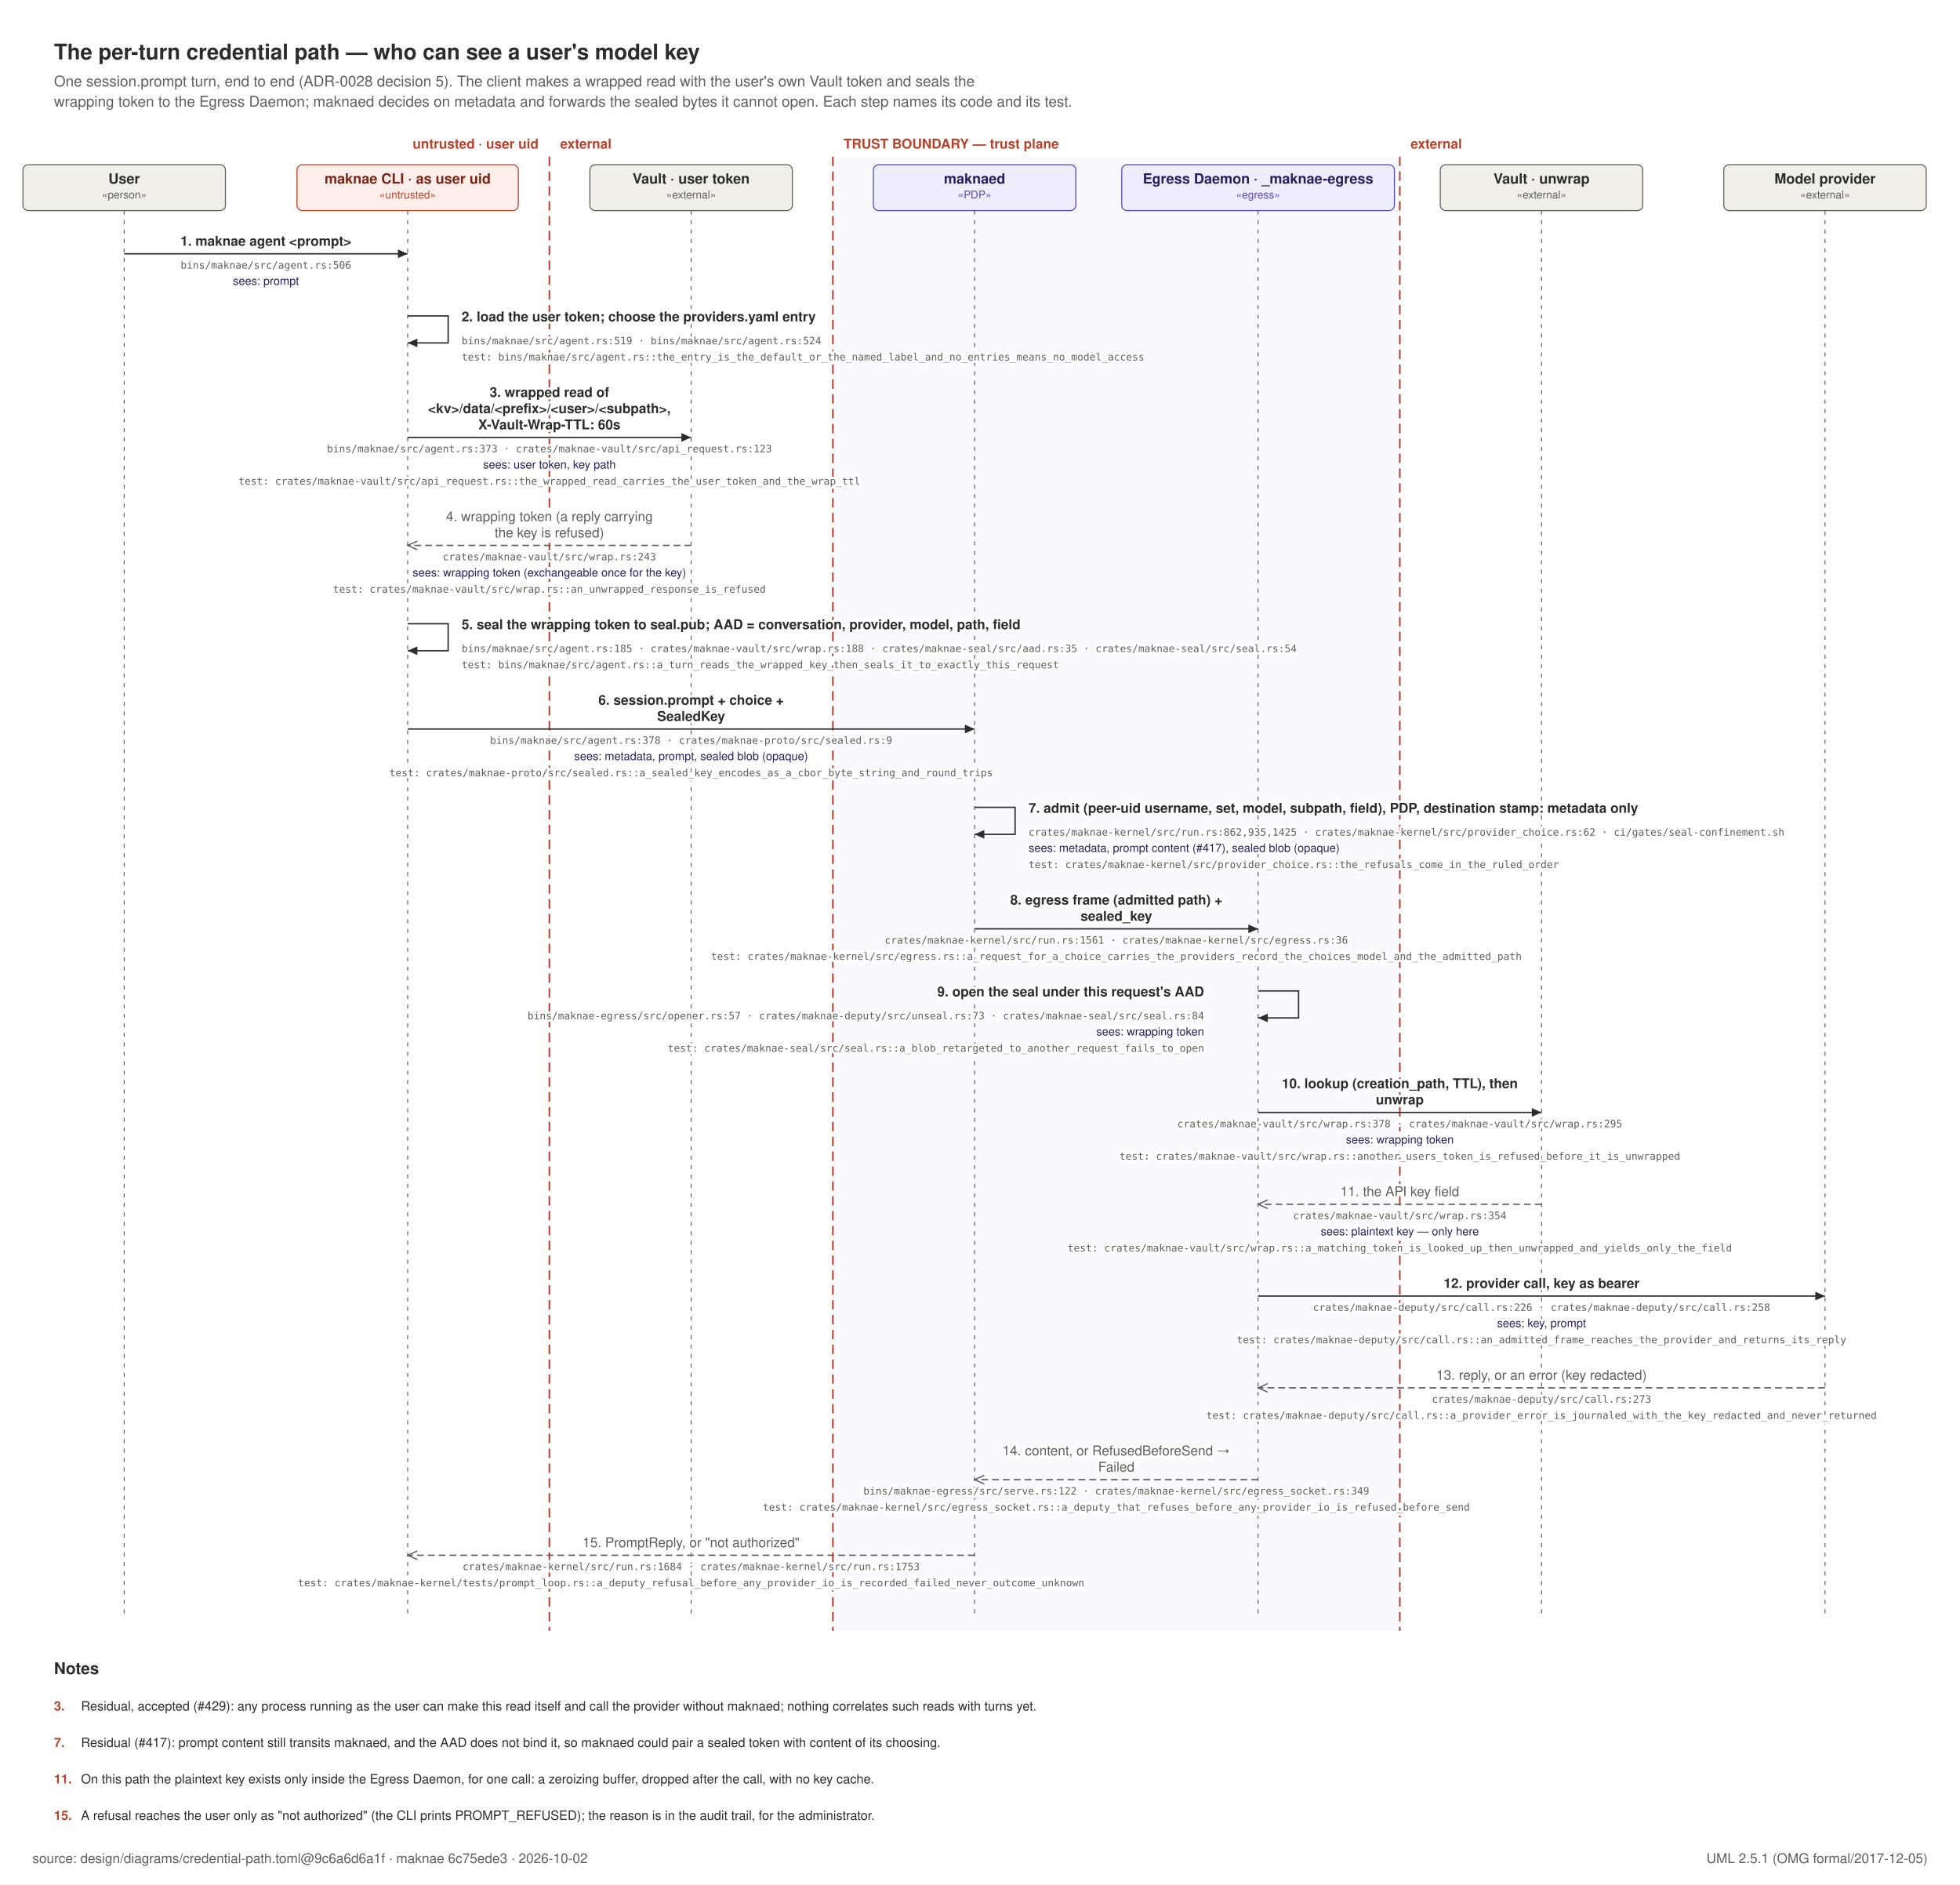
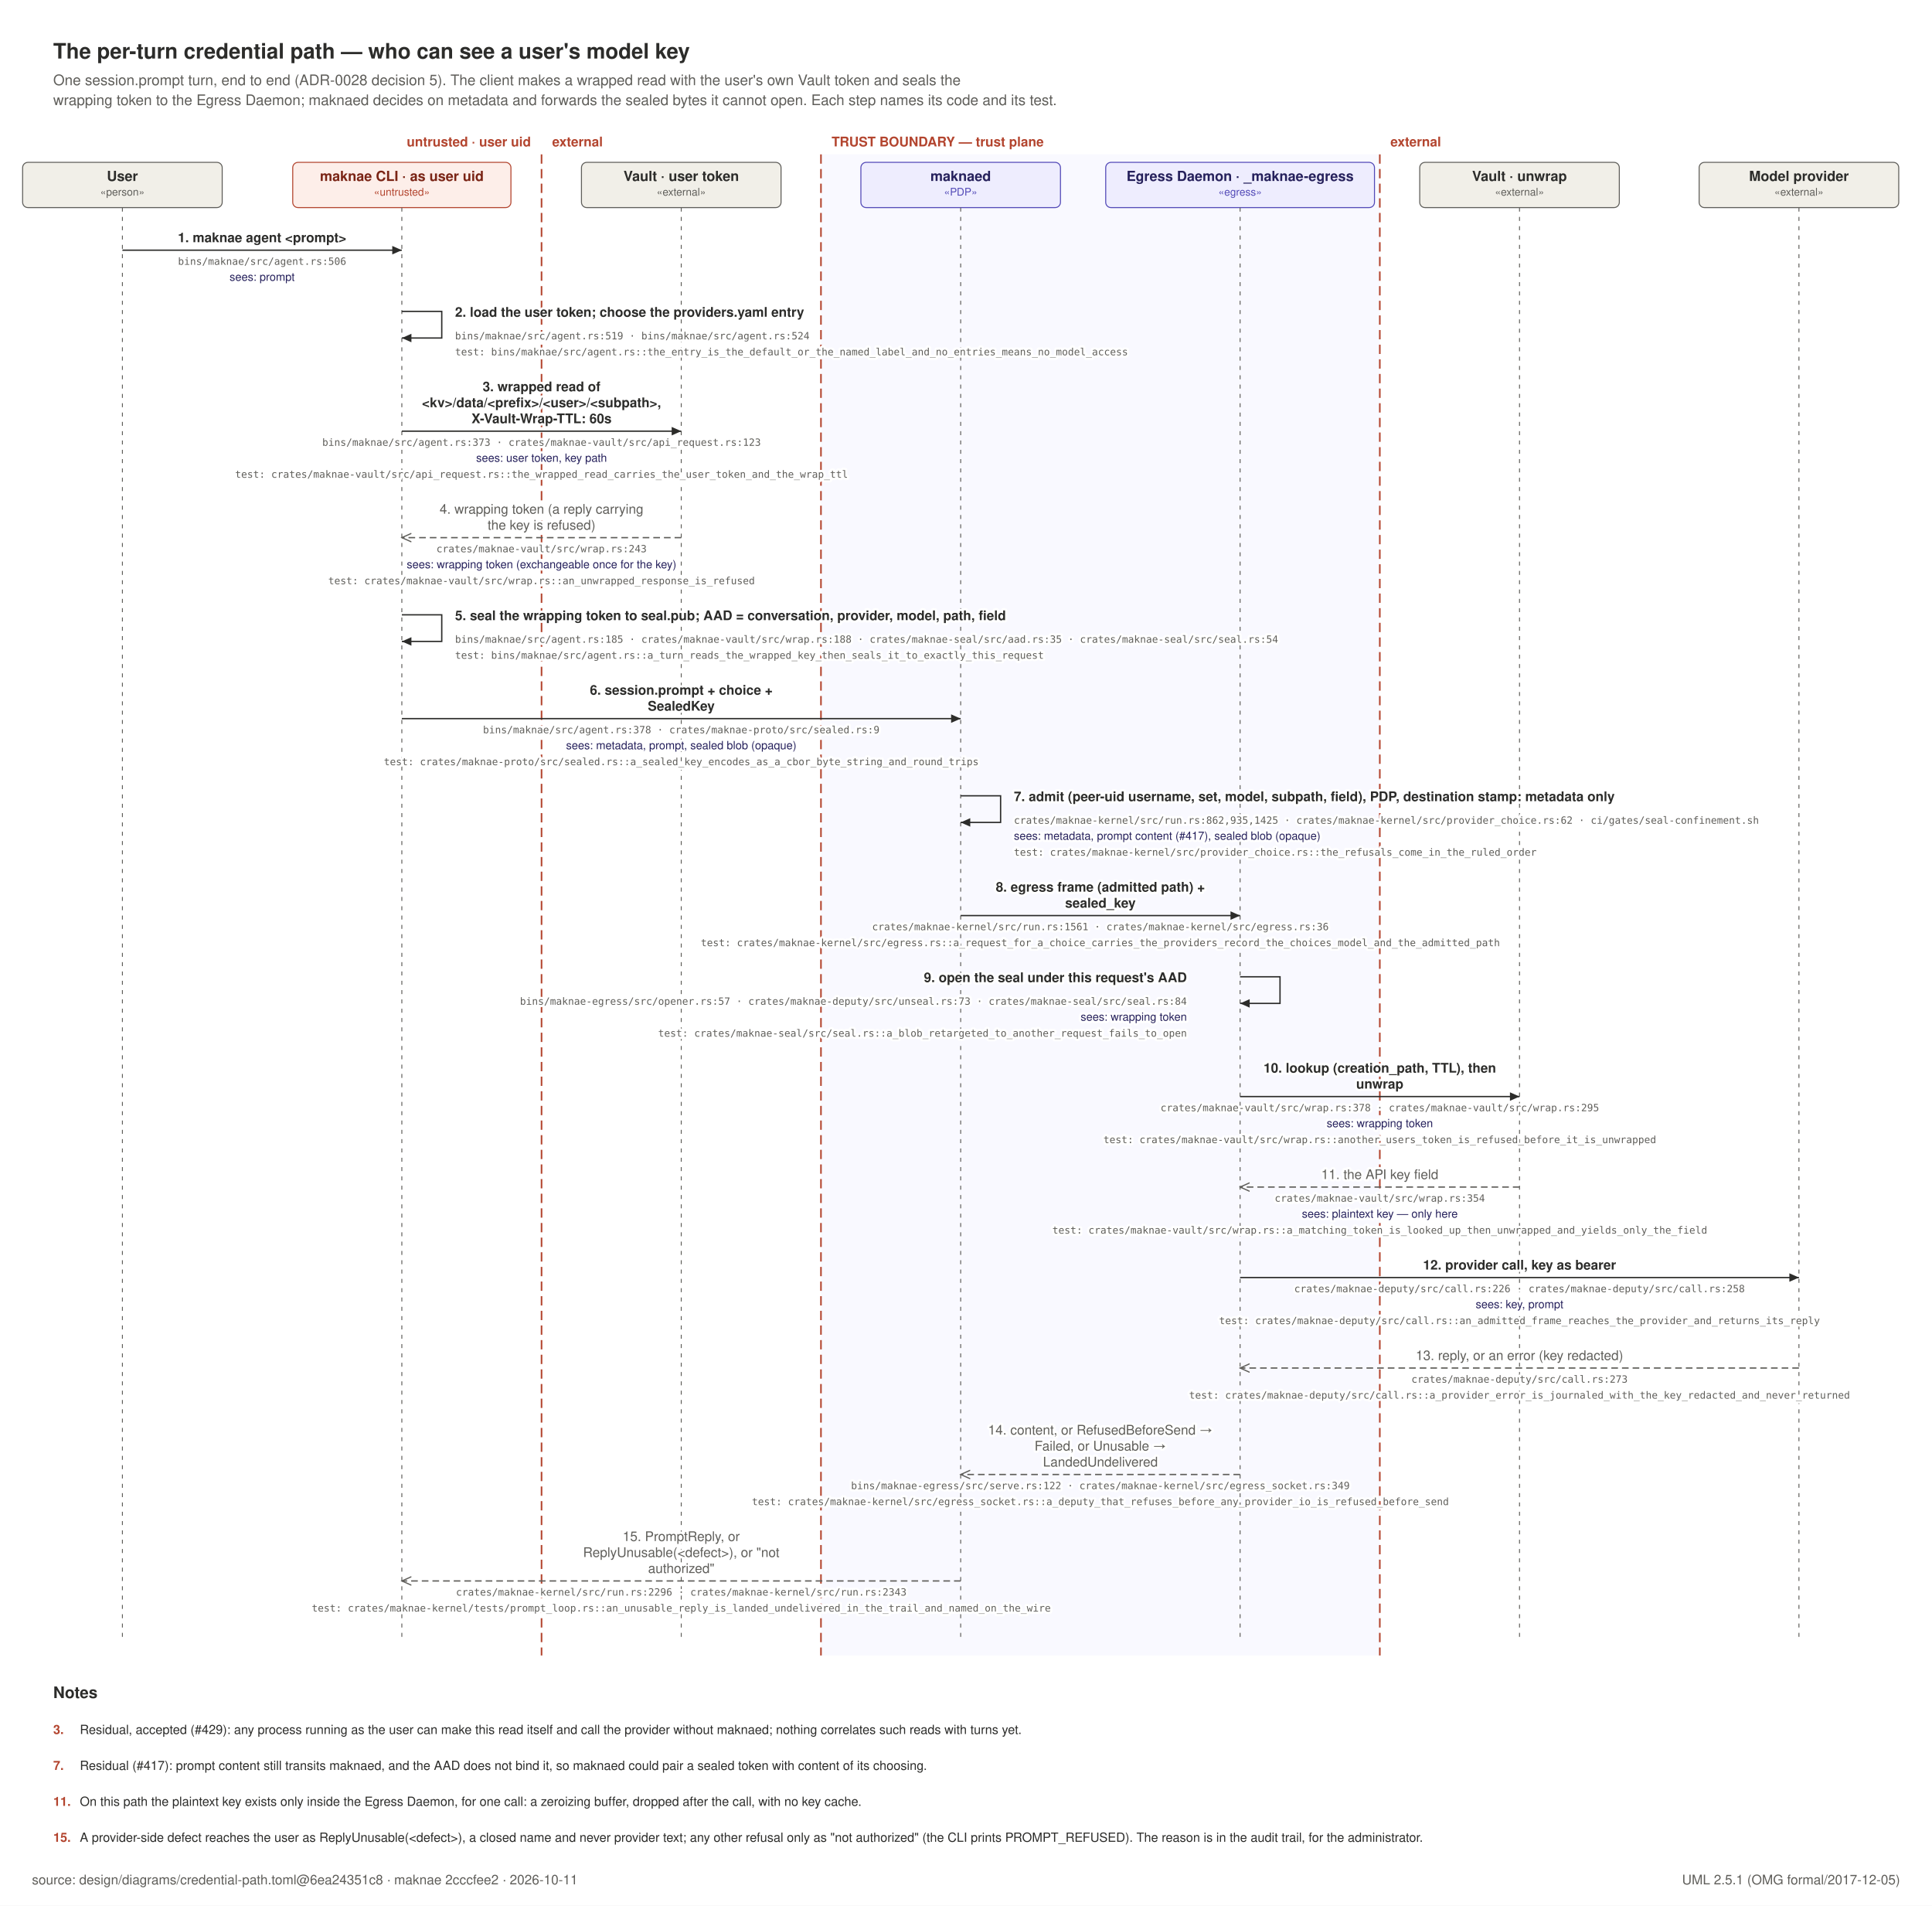
- <svg xmlns="http://www.w3.org/2000/svg" width="1452" height="1396" viewBox="0 0 1452 1396" role="img">
-   <rect x="0" y="0" width="1452" height="1396" fill="#FFFFFF" />
+ <svg xmlns="http://www.w3.org/2000/svg" width="1452" height="1432" viewBox="0 0 1452 1432" role="img">
+   <rect x="0" y="0" width="1452" height="1432" fill="#FFFFFF" />
  <text x="40" y="44" text-anchor="start" font-family="Helvetica, Arial, sans-serif" font-size="16" font-weight="600" fill="#2C2C2A">The per-turn credential path — who can see a user's model key</text>
  <text x="40" y="64" text-anchor="start" font-family="Helvetica, Arial, sans-serif" font-size="11" font-weight="400" fill="#5F5E5A">One session.prompt turn, end to end (ADR-0028 decision 5). The client makes a wrapped read with the user's own Vault token and seals the</text>
  <text x="40" y="79" text-anchor="start" font-family="Helvetica, Arial, sans-serif" font-size="11" font-weight="400" fill="#5F5E5A">wrapping token to the Egress Daemon; maknaed decides on metadata and forwards the sealed bytes it cannot open. Each step names its code and its test.</text>
  <defs>
    <marker id="call" viewBox="0 0 10 10" refX="9" refY="5" markerWidth="8" markerHeight="8" orient="auto-start-reverse">
      <path d="M 0 1 L 9 5 L 0 9 z" fill="#2C2C2A" />
    </marker>
    <marker id="rep" viewBox="0 0 10 10" refX="9" refY="5" markerWidth="8" markerHeight="8" orient="auto-start-reverse">
      <path d="M 0 1 L 9 5 L 0 9" fill="none" stroke="#5F5E5A" stroke-width="1.1" />
    </marker>
  </defs>
-   <line x1="407.0" y1="116" x2="407.0" y2="1208" stroke="#B3452F" stroke-width="1.2" stroke-dasharray="7 4" />
+   <line x1="407.0" y1="116" x2="407.0" y2="1244" stroke="#B3452F" stroke-width="1.2" stroke-dasharray="7 4" />
  <text x="399.0" y="110" text-anchor="end" font-family="Helvetica, Arial, sans-serif" font-size="10" font-weight="600" fill="#B3452F">untrusted · user uid</text>
  <text x="415.0" y="110" text-anchor="start" font-family="Helvetica, Arial, sans-serif" font-size="10" font-weight="600" fill="#B3452F">external</text>
-   <rect x="617.0" y="116" width="420.0" height="1092" fill="#EEEDFE" opacity="0.35" />
-   <line x1="617.0" y1="116" x2="617.0" y2="1208" stroke="#B3452F" stroke-width="1.2" stroke-dasharray="7 4" />
+   <rect x="617.0" y="116" width="420.0" height="1128" fill="#EEEDFE" opacity="0.35" />
+   <line x1="617.0" y1="116" x2="617.0" y2="1244" stroke="#B3452F" stroke-width="1.2" stroke-dasharray="7 4" />
  <text x="625.0" y="110" text-anchor="start" font-family="Helvetica, Arial, sans-serif" font-size="10" font-weight="600" fill="#B3452F">TRUST BOUNDARY — trust plane</text>
-   <line x1="1037.0" y1="116" x2="1037.0" y2="1208" stroke="#B3452F" stroke-width="1.2" stroke-dasharray="7 4" />
+   <line x1="1037.0" y1="116" x2="1037.0" y2="1244" stroke="#B3452F" stroke-width="1.2" stroke-dasharray="7 4" />
  <text x="1045.0" y="110" text-anchor="start" font-family="Helvetica, Arial, sans-serif" font-size="10" font-weight="600" fill="#B3452F">external</text>
  <rect x="17.0" y="122" width="150" height="34" rx="4" fill="#F1EFE8" stroke="#5F5E5A" stroke-width="0.75" />
  <text x="92" y="136" text-anchor="middle" font-family="Helvetica, Arial, sans-serif" font-size="10.5" font-weight="600" fill="#2C2C2A">User</text>
  <text x="92" y="147" text-anchor="middle" font-family="Helvetica, Arial, sans-serif" font-size="8" font-weight="400" fill="#5F5E5A">«person»</text>
-   <line x1="92" y1="156" x2="92" y2="1196" stroke="#5F5E5A" stroke-width="0.7" stroke-dasharray="3 4" />
+   <line x1="92" y1="156" x2="92" y2="1232" stroke="#5F5E5A" stroke-width="0.7" stroke-dasharray="3 4" />
  <rect x="220.0" y="122" width="164" height="34" rx="4" fill="#FDEEE9" stroke="#B3452F" stroke-width="0.75" />
  <text x="302" y="136" text-anchor="middle" font-family="Helvetica, Arial, sans-serif" font-size="10.5" font-weight="600" fill="#7A2415">maknae CLI · as user uid</text>
  <text x="302" y="147" text-anchor="middle" font-family="Helvetica, Arial, sans-serif" font-size="8" font-weight="400" fill="#B3452F">«untrusted»</text>
-   <line x1="302" y1="156" x2="302" y2="1196" stroke="#5F5E5A" stroke-width="0.7" stroke-dasharray="3 4" />
+   <line x1="302" y1="156" x2="302" y2="1232" stroke="#5F5E5A" stroke-width="0.7" stroke-dasharray="3 4" />
  <rect x="437.0" y="122" width="150" height="34" rx="4" fill="#F1EFE8" stroke="#5F5E5A" stroke-width="0.75" />
  <text x="512" y="136" text-anchor="middle" font-family="Helvetica, Arial, sans-serif" font-size="10.5" font-weight="600" fill="#2C2C2A">Vault · user token</text>
  <text x="512" y="147" text-anchor="middle" font-family="Helvetica, Arial, sans-serif" font-size="8" font-weight="400" fill="#5F5E5A">«external»</text>
-   <line x1="512" y1="156" x2="512" y2="1196" stroke="#5F5E5A" stroke-width="0.7" stroke-dasharray="3 4" />
+   <line x1="512" y1="156" x2="512" y2="1232" stroke="#5F5E5A" stroke-width="0.7" stroke-dasharray="3 4" />
  <rect x="647.0" y="122" width="150" height="34" rx="4" fill="#EEEDFE" stroke="#534AB7" stroke-width="0.75" />
  <text x="722" y="136" text-anchor="middle" font-family="Helvetica, Arial, sans-serif" font-size="10.5" font-weight="600" fill="#26215C">maknaed</text>
  <text x="722" y="147" text-anchor="middle" font-family="Helvetica, Arial, sans-serif" font-size="8" font-weight="400" fill="#534AB7">«PDP»</text>
-   <line x1="722" y1="156" x2="722" y2="1196" stroke="#5F5E5A" stroke-width="0.7" stroke-dasharray="3 4" />
+   <line x1="722" y1="156" x2="722" y2="1232" stroke="#5F5E5A" stroke-width="0.7" stroke-dasharray="3 4" />
  <rect x="831.0" y="122" width="202" height="34" rx="4" fill="#EEEDFE" stroke="#534AB7" stroke-width="0.75" />
  <text x="932" y="136" text-anchor="middle" font-family="Helvetica, Arial, sans-serif" font-size="10.5" font-weight="600" fill="#26215C">Egress Daemon · _maknae-egress</text>
  <text x="932" y="147" text-anchor="middle" font-family="Helvetica, Arial, sans-serif" font-size="8" font-weight="400" fill="#534AB7">«egress»</text>
-   <line x1="932" y1="156" x2="932" y2="1196" stroke="#5F5E5A" stroke-width="0.7" stroke-dasharray="3 4" />
+   <line x1="932" y1="156" x2="932" y2="1232" stroke="#5F5E5A" stroke-width="0.7" stroke-dasharray="3 4" />
  <rect x="1067.0" y="122" width="150" height="34" rx="4" fill="#F1EFE8" stroke="#5F5E5A" stroke-width="0.75" />
  <text x="1142" y="136" text-anchor="middle" font-family="Helvetica, Arial, sans-serif" font-size="10.5" font-weight="600" fill="#2C2C2A">Vault · unwrap</text>
  <text x="1142" y="147" text-anchor="middle" font-family="Helvetica, Arial, sans-serif" font-size="8" font-weight="400" fill="#5F5E5A">«external»</text>
-   <line x1="1142" y1="156" x2="1142" y2="1196" stroke="#5F5E5A" stroke-width="0.7" stroke-dasharray="3 4" />
+   <line x1="1142" y1="156" x2="1142" y2="1232" stroke="#5F5E5A" stroke-width="0.7" stroke-dasharray="3 4" />
  <rect x="1277.0" y="122" width="150" height="34" rx="4" fill="#F1EFE8" stroke="#5F5E5A" stroke-width="0.75" />
  <text x="1352" y="136" text-anchor="middle" font-family="Helvetica, Arial, sans-serif" font-size="10.5" font-weight="600" fill="#2C2C2A">Model provider</text>
  <text x="1352" y="147" text-anchor="middle" font-family="Helvetica, Arial, sans-serif" font-size="8" font-weight="400" fill="#5F5E5A">«external»</text>
-   <line x1="1352" y1="156" x2="1352" y2="1196" stroke="#5F5E5A" stroke-width="0.7" stroke-dasharray="3 4" />
+   <line x1="1352" y1="156" x2="1352" y2="1232" stroke="#5F5E5A" stroke-width="0.7" stroke-dasharray="3 4" />
  <line x1="92" y1="188" x2="302" y2="188" stroke="#2C2C2A" stroke-width="1" marker-end="url(#call)" />
  <text x="197.0" y="182" text-anchor="middle" font-family="Helvetica, Arial, sans-serif" font-size="10" font-weight="600" fill="#2C2C2A" stroke="#FFFFFF" stroke-width="3.5" paint-order="stroke" stroke-linejoin="round">1. maknae agent &lt;prompt&gt;</text>
  <text x="197.0" y="199" text-anchor="middle" font-family="ui-monospace, SFMono-Regular, Menlo, monospace" font-size="7.5" font-weight="400" fill="#5F5E5A" stroke="#FFFFFF" stroke-width="3.5" paint-order="stroke" stroke-linejoin="round">bins/maknae/src/agent.rs:506</text>
  <text x="197.0" y="211" text-anchor="middle" font-family="Helvetica, Arial, sans-serif" font-size="8.5" font-weight="400" fill="#26215C" stroke="#FFFFFF" stroke-width="3.5" paint-order="stroke" stroke-linejoin="round">sees: prompt</text>
  <path d="M 302 234 h 30 v 20 h -30" fill="none" stroke="#2C2C2A" stroke-width="1" marker-end="url(#call)" />
  <text x="342" y="238" text-anchor="start" font-family="Helvetica, Arial, sans-serif" font-size="10" font-weight="600" fill="#2C2C2A" stroke="#FFFFFF" stroke-width="3.5" paint-order="stroke" stroke-linejoin="round">2. load the user token; choose the providers.yaml entry</text>
  <text x="342" y="255" text-anchor="start" font-family="ui-monospace, SFMono-Regular, Menlo, monospace" font-size="7.5" font-weight="400" fill="#5F5E5A" stroke="#FFFFFF" stroke-width="3.5" paint-order="stroke" stroke-linejoin="round">bins/maknae/src/agent.rs:519 · bins/maknae/src/agent.rs:524</text>
  <text x="342" y="267" text-anchor="start" font-family="ui-monospace, SFMono-Regular, Menlo, monospace" font-size="7.5" font-weight="400" fill="#5F5E5A" stroke="#FFFFFF" stroke-width="3.5" paint-order="stroke" stroke-linejoin="round">test: bins/maknae/src/agent.rs::the_entry_is_the_default_or_the_named_label_and_no_entries_means_no_model_access</text>
  <line x1="302" y1="324" x2="512" y2="324" stroke="#2C2C2A" stroke-width="1" marker-end="url(#call)" />
  <text x="407.0" y="294" text-anchor="middle" font-family="Helvetica, Arial, sans-serif" font-size="10" font-weight="600" fill="#2C2C2A" stroke="#FFFFFF" stroke-width="3.5" paint-order="stroke" stroke-linejoin="round">3. wrapped read of</text>
  <text x="407.0" y="306" text-anchor="middle" font-family="Helvetica, Arial, sans-serif" font-size="10" font-weight="600" fill="#2C2C2A" stroke="#FFFFFF" stroke-width="3.5" paint-order="stroke" stroke-linejoin="round">&lt;kv&gt;/data/&lt;prefix&gt;/&lt;user&gt;/&lt;subpath&gt;,</text>
  <text x="407.0" y="318" text-anchor="middle" font-family="Helvetica, Arial, sans-serif" font-size="10" font-weight="600" fill="#2C2C2A" stroke="#FFFFFF" stroke-width="3.5" paint-order="stroke" stroke-linejoin="round">X-Vault-Wrap-TTL: 60s</text>
  <text x="407.0" y="335" text-anchor="middle" font-family="ui-monospace, SFMono-Regular, Menlo, monospace" font-size="7.5" font-weight="400" fill="#5F5E5A" stroke="#FFFFFF" stroke-width="3.5" paint-order="stroke" stroke-linejoin="round">bins/maknae/src/agent.rs:373 · crates/maknae-vault/src/api_request.rs:123</text>
  <text x="407.0" y="347" text-anchor="middle" font-family="Helvetica, Arial, sans-serif" font-size="8.5" font-weight="400" fill="#26215C" stroke="#FFFFFF" stroke-width="3.5" paint-order="stroke" stroke-linejoin="round">sees: user token, key path</text>
  <text x="407.0" y="359" text-anchor="middle" font-family="ui-monospace, SFMono-Regular, Menlo, monospace" font-size="7.5" font-weight="400" fill="#5F5E5A" stroke="#FFFFFF" stroke-width="3.5" paint-order="stroke" stroke-linejoin="round">test: crates/maknae-vault/src/api_request.rs::the_wrapped_read_carries_the_user_token_and_the_wrap_ttl</text>
  <line x1="512" y1="404" x2="302" y2="404" stroke="#5F5E5A" stroke-width="1" stroke-dasharray="5 3" marker-end="url(#rep)" />
  <text x="407.0" y="386" text-anchor="middle" font-family="Helvetica, Arial, sans-serif" font-size="10" font-weight="400" fill="#5F5E5A" stroke="#FFFFFF" stroke-width="3.5" paint-order="stroke" stroke-linejoin="round">4. wrapping token (a reply carrying</text>
  <text x="407.0" y="398" text-anchor="middle" font-family="Helvetica, Arial, sans-serif" font-size="10" font-weight="400" fill="#5F5E5A" stroke="#FFFFFF" stroke-width="3.5" paint-order="stroke" stroke-linejoin="round">the key is refused)</text>
  <text x="407.0" y="415" text-anchor="middle" font-family="ui-monospace, SFMono-Regular, Menlo, monospace" font-size="7.5" font-weight="400" fill="#5F5E5A" stroke="#FFFFFF" stroke-width="3.5" paint-order="stroke" stroke-linejoin="round">crates/maknae-vault/src/wrap.rs:243</text>
  <text x="407.0" y="427" text-anchor="middle" font-family="Helvetica, Arial, sans-serif" font-size="8.5" font-weight="400" fill="#26215C" stroke="#FFFFFF" stroke-width="3.5" paint-order="stroke" stroke-linejoin="round">sees: wrapping token (exchangeable once for the key)</text>
  <text x="407.0" y="439" text-anchor="middle" font-family="ui-monospace, SFMono-Regular, Menlo, monospace" font-size="7.5" font-weight="400" fill="#5F5E5A" stroke="#FFFFFF" stroke-width="3.5" paint-order="stroke" stroke-linejoin="round">test: crates/maknae-vault/src/wrap.rs::an_unwrapped_response_is_refused</text>
  <path d="M 302 462 h 30 v 20 h -30" fill="none" stroke="#2C2C2A" stroke-width="1" marker-end="url(#call)" />
  <text x="342" y="466" text-anchor="start" font-family="Helvetica, Arial, sans-serif" font-size="10" font-weight="600" fill="#2C2C2A" stroke="#FFFFFF" stroke-width="3.5" paint-order="stroke" stroke-linejoin="round">5. seal the wrapping token to seal.pub; AAD = conversation, provider, model, path, field</text>
  <text x="342" y="483" text-anchor="start" font-family="ui-monospace, SFMono-Regular, Menlo, monospace" font-size="7.5" font-weight="400" fill="#5F5E5A" stroke="#FFFFFF" stroke-width="3.5" paint-order="stroke" stroke-linejoin="round">bins/maknae/src/agent.rs:185 · crates/maknae-vault/src/wrap.rs:188 · crates/maknae-seal/src/aad.rs:35 · crates/maknae-seal/src/seal.rs:54</text>
  <text x="342" y="495" text-anchor="start" font-family="ui-monospace, SFMono-Regular, Menlo, monospace" font-size="7.5" font-weight="400" fill="#5F5E5A" stroke="#FFFFFF" stroke-width="3.5" paint-order="stroke" stroke-linejoin="round">test: bins/maknae/src/agent.rs::a_turn_reads_the_wrapped_key_then_seals_it_to_exactly_this_request</text>
  <line x1="302" y1="540" x2="722" y2="540" stroke="#2C2C2A" stroke-width="1" marker-end="url(#call)" />
  <text x="512.0" y="522" text-anchor="middle" font-family="Helvetica, Arial, sans-serif" font-size="10" font-weight="600" fill="#2C2C2A" stroke="#FFFFFF" stroke-width="3.5" paint-order="stroke" stroke-linejoin="round">6. session.prompt + choice +</text>
  <text x="512.0" y="534" text-anchor="middle" font-family="Helvetica, Arial, sans-serif" font-size="10" font-weight="600" fill="#2C2C2A" stroke="#FFFFFF" stroke-width="3.5" paint-order="stroke" stroke-linejoin="round">SealedKey</text>
  <text x="512.0" y="551" text-anchor="middle" font-family="ui-monospace, SFMono-Regular, Menlo, monospace" font-size="7.5" font-weight="400" fill="#5F5E5A" stroke="#FFFFFF" stroke-width="3.5" paint-order="stroke" stroke-linejoin="round">bins/maknae/src/agent.rs:378 · crates/maknae-proto/src/sealed.rs:9</text>
  <text x="512.0" y="563" text-anchor="middle" font-family="Helvetica, Arial, sans-serif" font-size="8.5" font-weight="400" fill="#26215C" stroke="#FFFFFF" stroke-width="3.5" paint-order="stroke" stroke-linejoin="round">sees: metadata, prompt, sealed blob (opaque)</text>
  <text x="512.0" y="575" text-anchor="middle" font-family="ui-monospace, SFMono-Regular, Menlo, monospace" font-size="7.5" font-weight="400" fill="#5F5E5A" stroke="#FFFFFF" stroke-width="3.5" paint-order="stroke" stroke-linejoin="round">test: crates/maknae-proto/src/sealed.rs::a_sealed_key_encodes_as_a_cbor_byte_string_and_round_trips</text>
  <path d="M 722 598 h 30 v 20 h -30" fill="none" stroke="#2C2C2A" stroke-width="1" marker-end="url(#call)" />
  <text x="762" y="602" text-anchor="start" font-family="Helvetica, Arial, sans-serif" font-size="10" font-weight="600" fill="#2C2C2A" stroke="#FFFFFF" stroke-width="3.5" paint-order="stroke" stroke-linejoin="round">7. admit (peer-uid username, set, model, subpath, field), PDP, destination stamp: metadata only</text>
  <text x="762" y="619" text-anchor="start" font-family="ui-monospace, SFMono-Regular, Menlo, monospace" font-size="7.5" font-weight="400" fill="#5F5E5A" stroke="#FFFFFF" stroke-width="3.5" paint-order="stroke" stroke-linejoin="round">crates/maknae-kernel/src/run.rs:862,935,1425 · crates/maknae-kernel/src/provider_choice.rs:62 · ci/gates/seal-confinement.sh</text>
  <text x="762" y="631" text-anchor="start" font-family="Helvetica, Arial, sans-serif" font-size="8.5" font-weight="400" fill="#26215C" stroke="#FFFFFF" stroke-width="3.5" paint-order="stroke" stroke-linejoin="round">sees: metadata, prompt content (#417), sealed blob (opaque)</text>
  <text x="762" y="643" text-anchor="start" font-family="ui-monospace, SFMono-Regular, Menlo, monospace" font-size="7.5" font-weight="400" fill="#5F5E5A" stroke="#FFFFFF" stroke-width="3.5" paint-order="stroke" stroke-linejoin="round">test: crates/maknae-kernel/src/provider_choice.rs::the_refusals_come_in_the_ruled_order</text>
  <line x1="722" y1="688" x2="932" y2="688" stroke="#2C2C2A" stroke-width="1" marker-end="url(#call)" />
  <text x="827.0" y="670" text-anchor="middle" font-family="Helvetica, Arial, sans-serif" font-size="10" font-weight="600" fill="#2C2C2A" stroke="#FFFFFF" stroke-width="3.5" paint-order="stroke" stroke-linejoin="round">8. egress frame (admitted path) +</text>
  <text x="827.0" y="682" text-anchor="middle" font-family="Helvetica, Arial, sans-serif" font-size="10" font-weight="600" fill="#2C2C2A" stroke="#FFFFFF" stroke-width="3.5" paint-order="stroke" stroke-linejoin="round">sealed_key</text>
  <text x="827.0" y="699" text-anchor="middle" font-family="ui-monospace, SFMono-Regular, Menlo, monospace" font-size="7.5" font-weight="400" fill="#5F5E5A" stroke="#FFFFFF" stroke-width="3.5" paint-order="stroke" stroke-linejoin="round">crates/maknae-kernel/src/run.rs:1561 · crates/maknae-kernel/src/egress.rs:36</text>
  <text x="827.0" y="711" text-anchor="middle" font-family="ui-monospace, SFMono-Regular, Menlo, monospace" font-size="7.5" font-weight="400" fill="#5F5E5A" stroke="#FFFFFF" stroke-width="3.5" paint-order="stroke" stroke-linejoin="round">test: crates/maknae-kernel/src/egress.rs::a_request_for_a_choice_carries_the_providers_record_the_choices_model_and_the_admitted_path</text>
  <path d="M 932 734 h 30 v 20 h -30" fill="none" stroke="#2C2C2A" stroke-width="1" marker-end="url(#call)" />
  <text x="892" y="738" text-anchor="end" font-family="Helvetica, Arial, sans-serif" font-size="10" font-weight="600" fill="#2C2C2A" stroke="#FFFFFF" stroke-width="3.5" paint-order="stroke" stroke-linejoin="round">9. open the seal under this request's AAD</text>
  <text x="892" y="755" text-anchor="end" font-family="ui-monospace, SFMono-Regular, Menlo, monospace" font-size="7.5" font-weight="400" fill="#5F5E5A" stroke="#FFFFFF" stroke-width="3.5" paint-order="stroke" stroke-linejoin="round">bins/maknae-egress/src/opener.rs:57 · crates/maknae-deputy/src/unseal.rs:73 · crates/maknae-seal/src/seal.rs:84</text>
  <text x="892" y="767" text-anchor="end" font-family="Helvetica, Arial, sans-serif" font-size="8.5" font-weight="400" fill="#26215C" stroke="#FFFFFF" stroke-width="3.5" paint-order="stroke" stroke-linejoin="round">sees: wrapping token</text>
  <text x="892" y="779" text-anchor="end" font-family="ui-monospace, SFMono-Regular, Menlo, monospace" font-size="7.5" font-weight="400" fill="#5F5E5A" stroke="#FFFFFF" stroke-width="3.5" paint-order="stroke" stroke-linejoin="round">test: crates/maknae-seal/src/seal.rs::a_blob_retargeted_to_another_request_fails_to_open</text>
  <line x1="932" y1="824" x2="1142" y2="824" stroke="#2C2C2A" stroke-width="1" marker-end="url(#call)" />
  <text x="1037.0" y="806" text-anchor="middle" font-family="Helvetica, Arial, sans-serif" font-size="10" font-weight="600" fill="#2C2C2A" stroke="#FFFFFF" stroke-width="3.5" paint-order="stroke" stroke-linejoin="round">10. lookup (creation_path, TTL), then</text>
  <text x="1037.0" y="818" text-anchor="middle" font-family="Helvetica, Arial, sans-serif" font-size="10" font-weight="600" fill="#2C2C2A" stroke="#FFFFFF" stroke-width="3.5" paint-order="stroke" stroke-linejoin="round">unwrap</text>
  <text x="1037.0" y="835" text-anchor="middle" font-family="ui-monospace, SFMono-Regular, Menlo, monospace" font-size="7.5" font-weight="400" fill="#5F5E5A" stroke="#FFFFFF" stroke-width="3.5" paint-order="stroke" stroke-linejoin="round">crates/maknae-vault/src/wrap.rs:378 · crates/maknae-vault/src/wrap.rs:295</text>
  <text x="1037.0" y="847" text-anchor="middle" font-family="Helvetica, Arial, sans-serif" font-size="8.5" font-weight="400" fill="#26215C" stroke="#FFFFFF" stroke-width="3.5" paint-order="stroke" stroke-linejoin="round">sees: wrapping token</text>
  <text x="1037.0" y="859" text-anchor="middle" font-family="ui-monospace, SFMono-Regular, Menlo, monospace" font-size="7.5" font-weight="400" fill="#5F5E5A" stroke="#FFFFFF" stroke-width="3.5" paint-order="stroke" stroke-linejoin="round">test: crates/maknae-vault/src/wrap.rs::another_users_token_is_refused_before_it_is_unwrapped</text>
  <line x1="1142" y1="892" x2="932" y2="892" stroke="#5F5E5A" stroke-width="1" stroke-dasharray="5 3" marker-end="url(#rep)" />
  <text x="1037.0" y="886" text-anchor="middle" font-family="Helvetica, Arial, sans-serif" font-size="10" font-weight="400" fill="#5F5E5A" stroke="#FFFFFF" stroke-width="3.5" paint-order="stroke" stroke-linejoin="round">11. the API key field</text>
  <text x="1037.0" y="903" text-anchor="middle" font-family="ui-monospace, SFMono-Regular, Menlo, monospace" font-size="7.5" font-weight="400" fill="#5F5E5A" stroke="#FFFFFF" stroke-width="3.5" paint-order="stroke" stroke-linejoin="round">crates/maknae-vault/src/wrap.rs:354</text>
  <text x="1037.0" y="915" text-anchor="middle" font-family="Helvetica, Arial, sans-serif" font-size="8.5" font-weight="400" fill="#26215C" stroke="#FFFFFF" stroke-width="3.5" paint-order="stroke" stroke-linejoin="round">sees: plaintext key — only here</text>
  <text x="1037.0" y="927" text-anchor="middle" font-family="ui-monospace, SFMono-Regular, Menlo, monospace" font-size="7.5" font-weight="400" fill="#5F5E5A" stroke="#FFFFFF" stroke-width="3.5" paint-order="stroke" stroke-linejoin="round">test: crates/maknae-vault/src/wrap.rs::a_matching_token_is_looked_up_then_unwrapped_and_yields_only_the_field</text>
  <line x1="932" y1="960" x2="1352" y2="960" stroke="#2C2C2A" stroke-width="1" marker-end="url(#call)" />
  <text x="1142.0" y="954" text-anchor="middle" font-family="Helvetica, Arial, sans-serif" font-size="10" font-weight="600" fill="#2C2C2A" stroke="#FFFFFF" stroke-width="3.5" paint-order="stroke" stroke-linejoin="round">12. provider call, key as bearer</text>
  <text x="1142.0" y="971" text-anchor="middle" font-family="ui-monospace, SFMono-Regular, Menlo, monospace" font-size="7.5" font-weight="400" fill="#5F5E5A" stroke="#FFFFFF" stroke-width="3.5" paint-order="stroke" stroke-linejoin="round">crates/maknae-deputy/src/call.rs:226 · crates/maknae-deputy/src/call.rs:258</text>
  <text x="1142.0" y="983" text-anchor="middle" font-family="Helvetica, Arial, sans-serif" font-size="8.5" font-weight="400" fill="#26215C" stroke="#FFFFFF" stroke-width="3.5" paint-order="stroke" stroke-linejoin="round">sees: key, prompt</text>
  <text x="1142.0" y="995" text-anchor="middle" font-family="ui-monospace, SFMono-Regular, Menlo, monospace" font-size="7.5" font-weight="400" fill="#5F5E5A" stroke="#FFFFFF" stroke-width="3.5" paint-order="stroke" stroke-linejoin="round">test: crates/maknae-deputy/src/call.rs::an_admitted_frame_reaches_the_provider_and_returns_its_reply</text>
  <line x1="1352" y1="1028" x2="932" y2="1028" stroke="#5F5E5A" stroke-width="1" stroke-dasharray="5 3" marker-end="url(#rep)" />
  <text x="1142.0" y="1022" text-anchor="middle" font-family="Helvetica, Arial, sans-serif" font-size="10" font-weight="400" fill="#5F5E5A" stroke="#FFFFFF" stroke-width="3.5" paint-order="stroke" stroke-linejoin="round">13. reply, or an error (key redacted)</text>
  <text x="1142.0" y="1039" text-anchor="middle" font-family="ui-monospace, SFMono-Regular, Menlo, monospace" font-size="7.5" font-weight="400" fill="#5F5E5A" stroke="#FFFFFF" stroke-width="3.5" paint-order="stroke" stroke-linejoin="round">crates/maknae-deputy/src/call.rs:273</text>
  <text x="1142.0" y="1051" text-anchor="middle" font-family="ui-monospace, SFMono-Regular, Menlo, monospace" font-size="7.5" font-weight="400" fill="#5F5E5A" stroke="#FFFFFF" stroke-width="3.5" paint-order="stroke" stroke-linejoin="round">test: crates/maknae-deputy/src/call.rs::a_provider_error_is_journaled_with_the_key_redacted_and_never_returned</text>
-   <line x1="932" y1="1096" x2="722" y2="1096" stroke="#5F5E5A" stroke-width="1" stroke-dasharray="5 3" marker-end="url(#rep)" />
+   <line x1="932" y1="1108" x2="722" y2="1108" stroke="#5F5E5A" stroke-width="1" stroke-dasharray="5 3" marker-end="url(#rep)" />
  <text x="827.0" y="1078" text-anchor="middle" font-family="Helvetica, Arial, sans-serif" font-size="10" font-weight="400" fill="#5F5E5A" stroke="#FFFFFF" stroke-width="3.5" paint-order="stroke" stroke-linejoin="round">14. content, or RefusedBeforeSend →</text>
-   <text x="827.0" y="1090" text-anchor="middle" font-family="Helvetica, Arial, sans-serif" font-size="10" font-weight="400" fill="#5F5E5A" stroke="#FFFFFF" stroke-width="3.5" paint-order="stroke" stroke-linejoin="round">Failed</text>
-   <text x="827.0" y="1107" text-anchor="middle" font-family="ui-monospace, SFMono-Regular, Menlo, monospace" font-size="7.5" font-weight="400" fill="#5F5E5A" stroke="#FFFFFF" stroke-width="3.5" paint-order="stroke" stroke-linejoin="round">bins/maknae-egress/src/serve.rs:122 · crates/maknae-kernel/src/egress_socket.rs:349</text>
-   <text x="827.0" y="1119" text-anchor="middle" font-family="ui-monospace, SFMono-Regular, Menlo, monospace" font-size="7.5" font-weight="400" fill="#5F5E5A" stroke="#FFFFFF" stroke-width="3.5" paint-order="stroke" stroke-linejoin="round">test: crates/maknae-kernel/src/egress_socket.rs::a_deputy_that_refuses_before_any_provider_io_is_refused_before_send</text>
-   <line x1="722" y1="1152" x2="302" y2="1152" stroke="#5F5E5A" stroke-width="1" stroke-dasharray="5 3" marker-end="url(#rep)" />
-   <text x="512.0" y="1146" text-anchor="middle" font-family="Helvetica, Arial, sans-serif" font-size="10" font-weight="400" fill="#5F5E5A" stroke="#FFFFFF" stroke-width="3.5" paint-order="stroke" stroke-linejoin="round">15. PromptReply, or "not authorized"</text>
-   <text x="512.0" y="1163" text-anchor="middle" font-family="ui-monospace, SFMono-Regular, Menlo, monospace" font-size="7.5" font-weight="400" fill="#5F5E5A" stroke="#FFFFFF" stroke-width="3.5" paint-order="stroke" stroke-linejoin="round">crates/maknae-kernel/src/run.rs:1684 · crates/maknae-kernel/src/run.rs:1753</text>
-   <text x="512.0" y="1175" text-anchor="middle" font-family="ui-monospace, SFMono-Regular, Menlo, monospace" font-size="7.5" font-weight="400" fill="#5F5E5A" stroke="#FFFFFF" stroke-width="3.5" paint-order="stroke" stroke-linejoin="round">test: crates/maknae-kernel/tests/prompt_loop.rs::a_deputy_refusal_before_any_provider_io_is_recorded_failed_never_outcome_unknown</text>
-   <text x="40" y="1240" text-anchor="start" font-family="Helvetica, Arial, sans-serif" font-size="12" font-weight="600" fill="#2C2C2A">Notes</text>
-   <text x="40" y="1267" text-anchor="start" font-family="Helvetica, Arial, sans-serif" font-size="9.5" font-weight="600" fill="#B3452F">3.</text>
-   <text x="60" y="1267" text-anchor="start" font-family="Helvetica, Arial, sans-serif" font-size="9.5" font-weight="400" fill="#2C2C2A">Residual, accepted (#429): any process running as the user can make this read itself and call the provider without maknaed; nothing correlates such reads with turns yet.</text>
-   <text x="40" y="1294" text-anchor="start" font-family="Helvetica, Arial, sans-serif" font-size="9.5" font-weight="600" fill="#B3452F">7.</text>
-   <text x="60" y="1294" text-anchor="start" font-family="Helvetica, Arial, sans-serif" font-size="9.5" font-weight="400" fill="#2C2C2A">Residual (#417): prompt content still transits maknaed, and the AAD does not bind it, so maknaed could pair a sealed token with content of its choosing.</text>
-   <text x="40" y="1321" text-anchor="start" font-family="Helvetica, Arial, sans-serif" font-size="9.5" font-weight="600" fill="#B3452F">11.</text>
-   <text x="60" y="1321" text-anchor="start" font-family="Helvetica, Arial, sans-serif" font-size="9.5" font-weight="400" fill="#2C2C2A">On this path the plaintext key exists only inside the Egress Daemon, for one call: a zeroizing buffer, dropped after the call, with no key cache.</text>
-   <text x="40" y="1348" text-anchor="start" font-family="Helvetica, Arial, sans-serif" font-size="9.5" font-weight="600" fill="#B3452F">15.</text>
-   <text x="60" y="1348" text-anchor="start" font-family="Helvetica, Arial, sans-serif" font-size="9.5" font-weight="400" fill="#2C2C2A">A refusal reaches the user only as "not authorized" (the CLI prints PROMPT_REFUSED); the reason is in the audit trail, for the administrator.</text>
-   <text x="24" y="1380" text-anchor="start" font-family="Helvetica, Arial, sans-serif" font-size="10" font-weight="400" fill="#5F5E5A">source: design/diagrams/credential-path.toml@9c6a6d6a1f · maknae 6c75ede3 · 2026-10-02</text>
-   <text x="1428" y="1380" text-anchor="end" font-family="Helvetica, Arial, sans-serif" font-size="10" font-weight="400" fill="#5F5E5A">UML 2.5.1 (OMG formal/2017-12-05)</text>
+   <text x="827.0" y="1090" text-anchor="middle" font-family="Helvetica, Arial, sans-serif" font-size="10" font-weight="400" fill="#5F5E5A" stroke="#FFFFFF" stroke-width="3.5" paint-order="stroke" stroke-linejoin="round">Failed, or Unusable →</text>
+   <text x="827.0" y="1102" text-anchor="middle" font-family="Helvetica, Arial, sans-serif" font-size="10" font-weight="400" fill="#5F5E5A" stroke="#FFFFFF" stroke-width="3.5" paint-order="stroke" stroke-linejoin="round">LandedUndelivered</text>
+   <text x="827.0" y="1119" text-anchor="middle" font-family="ui-monospace, SFMono-Regular, Menlo, monospace" font-size="7.5" font-weight="400" fill="#5F5E5A" stroke="#FFFFFF" stroke-width="3.5" paint-order="stroke" stroke-linejoin="round">bins/maknae-egress/src/serve.rs:122 · crates/maknae-kernel/src/egress_socket.rs:349</text>
+   <text x="827.0" y="1131" text-anchor="middle" font-family="ui-monospace, SFMono-Regular, Menlo, monospace" font-size="7.5" font-weight="400" fill="#5F5E5A" stroke="#FFFFFF" stroke-width="3.5" paint-order="stroke" stroke-linejoin="round">test: crates/maknae-kernel/src/egress_socket.rs::a_deputy_that_refuses_before_any_provider_io_is_refused_before_send</text>
+   <line x1="722" y1="1188" x2="302" y2="1188" stroke="#5F5E5A" stroke-width="1" stroke-dasharray="5 3" marker-end="url(#rep)" />
+   <text x="512.0" y="1158" text-anchor="middle" font-family="Helvetica, Arial, sans-serif" font-size="10" font-weight="400" fill="#5F5E5A" stroke="#FFFFFF" stroke-width="3.5" paint-order="stroke" stroke-linejoin="round">15. PromptReply, or</text>
+   <text x="512.0" y="1170" text-anchor="middle" font-family="Helvetica, Arial, sans-serif" font-size="10" font-weight="400" fill="#5F5E5A" stroke="#FFFFFF" stroke-width="3.5" paint-order="stroke" stroke-linejoin="round">ReplyUnusable(&lt;defect&gt;), or "not</text>
+   <text x="512.0" y="1182" text-anchor="middle" font-family="Helvetica, Arial, sans-serif" font-size="10" font-weight="400" fill="#5F5E5A" stroke="#FFFFFF" stroke-width="3.5" paint-order="stroke" stroke-linejoin="round">authorized"</text>
+   <text x="512.0" y="1199" text-anchor="middle" font-family="ui-monospace, SFMono-Regular, Menlo, monospace" font-size="7.5" font-weight="400" fill="#5F5E5A" stroke="#FFFFFF" stroke-width="3.5" paint-order="stroke" stroke-linejoin="round">crates/maknae-kernel/src/run.rs:2296 · crates/maknae-kernel/src/run.rs:2343</text>
+   <text x="512.0" y="1211" text-anchor="middle" font-family="ui-monospace, SFMono-Regular, Menlo, monospace" font-size="7.5" font-weight="400" fill="#5F5E5A" stroke="#FFFFFF" stroke-width="3.5" paint-order="stroke" stroke-linejoin="round">test: crates/maknae-kernel/tests/prompt_loop.rs::an_unusable_reply_is_landed_undelivered_in_the_trail_and_named_on_the_wire</text>
+   <text x="40" y="1276" text-anchor="start" font-family="Helvetica, Arial, sans-serif" font-size="12" font-weight="600" fill="#2C2C2A">Notes</text>
+   <text x="40" y="1303" text-anchor="start" font-family="Helvetica, Arial, sans-serif" font-size="9.5" font-weight="600" fill="#B3452F">3.</text>
+   <text x="60" y="1303" text-anchor="start" font-family="Helvetica, Arial, sans-serif" font-size="9.5" font-weight="400" fill="#2C2C2A">Residual, accepted (#429): any process running as the user can make this read itself and call the provider without maknaed; nothing correlates such reads with turns yet.</text>
+   <text x="40" y="1330" text-anchor="start" font-family="Helvetica, Arial, sans-serif" font-size="9.5" font-weight="600" fill="#B3452F">7.</text>
+   <text x="60" y="1330" text-anchor="start" font-family="Helvetica, Arial, sans-serif" font-size="9.5" font-weight="400" fill="#2C2C2A">Residual (#417): prompt content still transits maknaed, and the AAD does not bind it, so maknaed could pair a sealed token with content of its choosing.</text>
+   <text x="40" y="1357" text-anchor="start" font-family="Helvetica, Arial, sans-serif" font-size="9.5" font-weight="600" fill="#B3452F">11.</text>
+   <text x="60" y="1357" text-anchor="start" font-family="Helvetica, Arial, sans-serif" font-size="9.5" font-weight="400" fill="#2C2C2A">On this path the plaintext key exists only inside the Egress Daemon, for one call: a zeroizing buffer, dropped after the call, with no key cache.</text>
+   <text x="40" y="1384" text-anchor="start" font-family="Helvetica, Arial, sans-serif" font-size="9.5" font-weight="600" fill="#B3452F">15.</text>
+   <text x="60" y="1384" text-anchor="start" font-family="Helvetica, Arial, sans-serif" font-size="9.5" font-weight="400" fill="#2C2C2A">A provider-side defect reaches the user as ReplyUnusable(&lt;defect&gt;), a closed name and never provider text; any other refusal only as "not authorized" (the CLI prints PROMPT_REFUSED). The reason is in the audit trail, for the administrator.</text>
+   <text x="24" y="1416" text-anchor="start" font-family="Helvetica, Arial, sans-serif" font-size="10" font-weight="400" fill="#5F5E5A">source: design/diagrams/credential-path.toml@6ea24351c8 · maknae 2cccfee2 · 2026-10-11</text>
+   <text x="1428" y="1416" text-anchor="end" font-family="Helvetica, Arial, sans-serif" font-size="10" font-weight="400" fill="#5F5E5A">UML 2.5.1 (OMG formal/2017-12-05)</text>
</svg>
